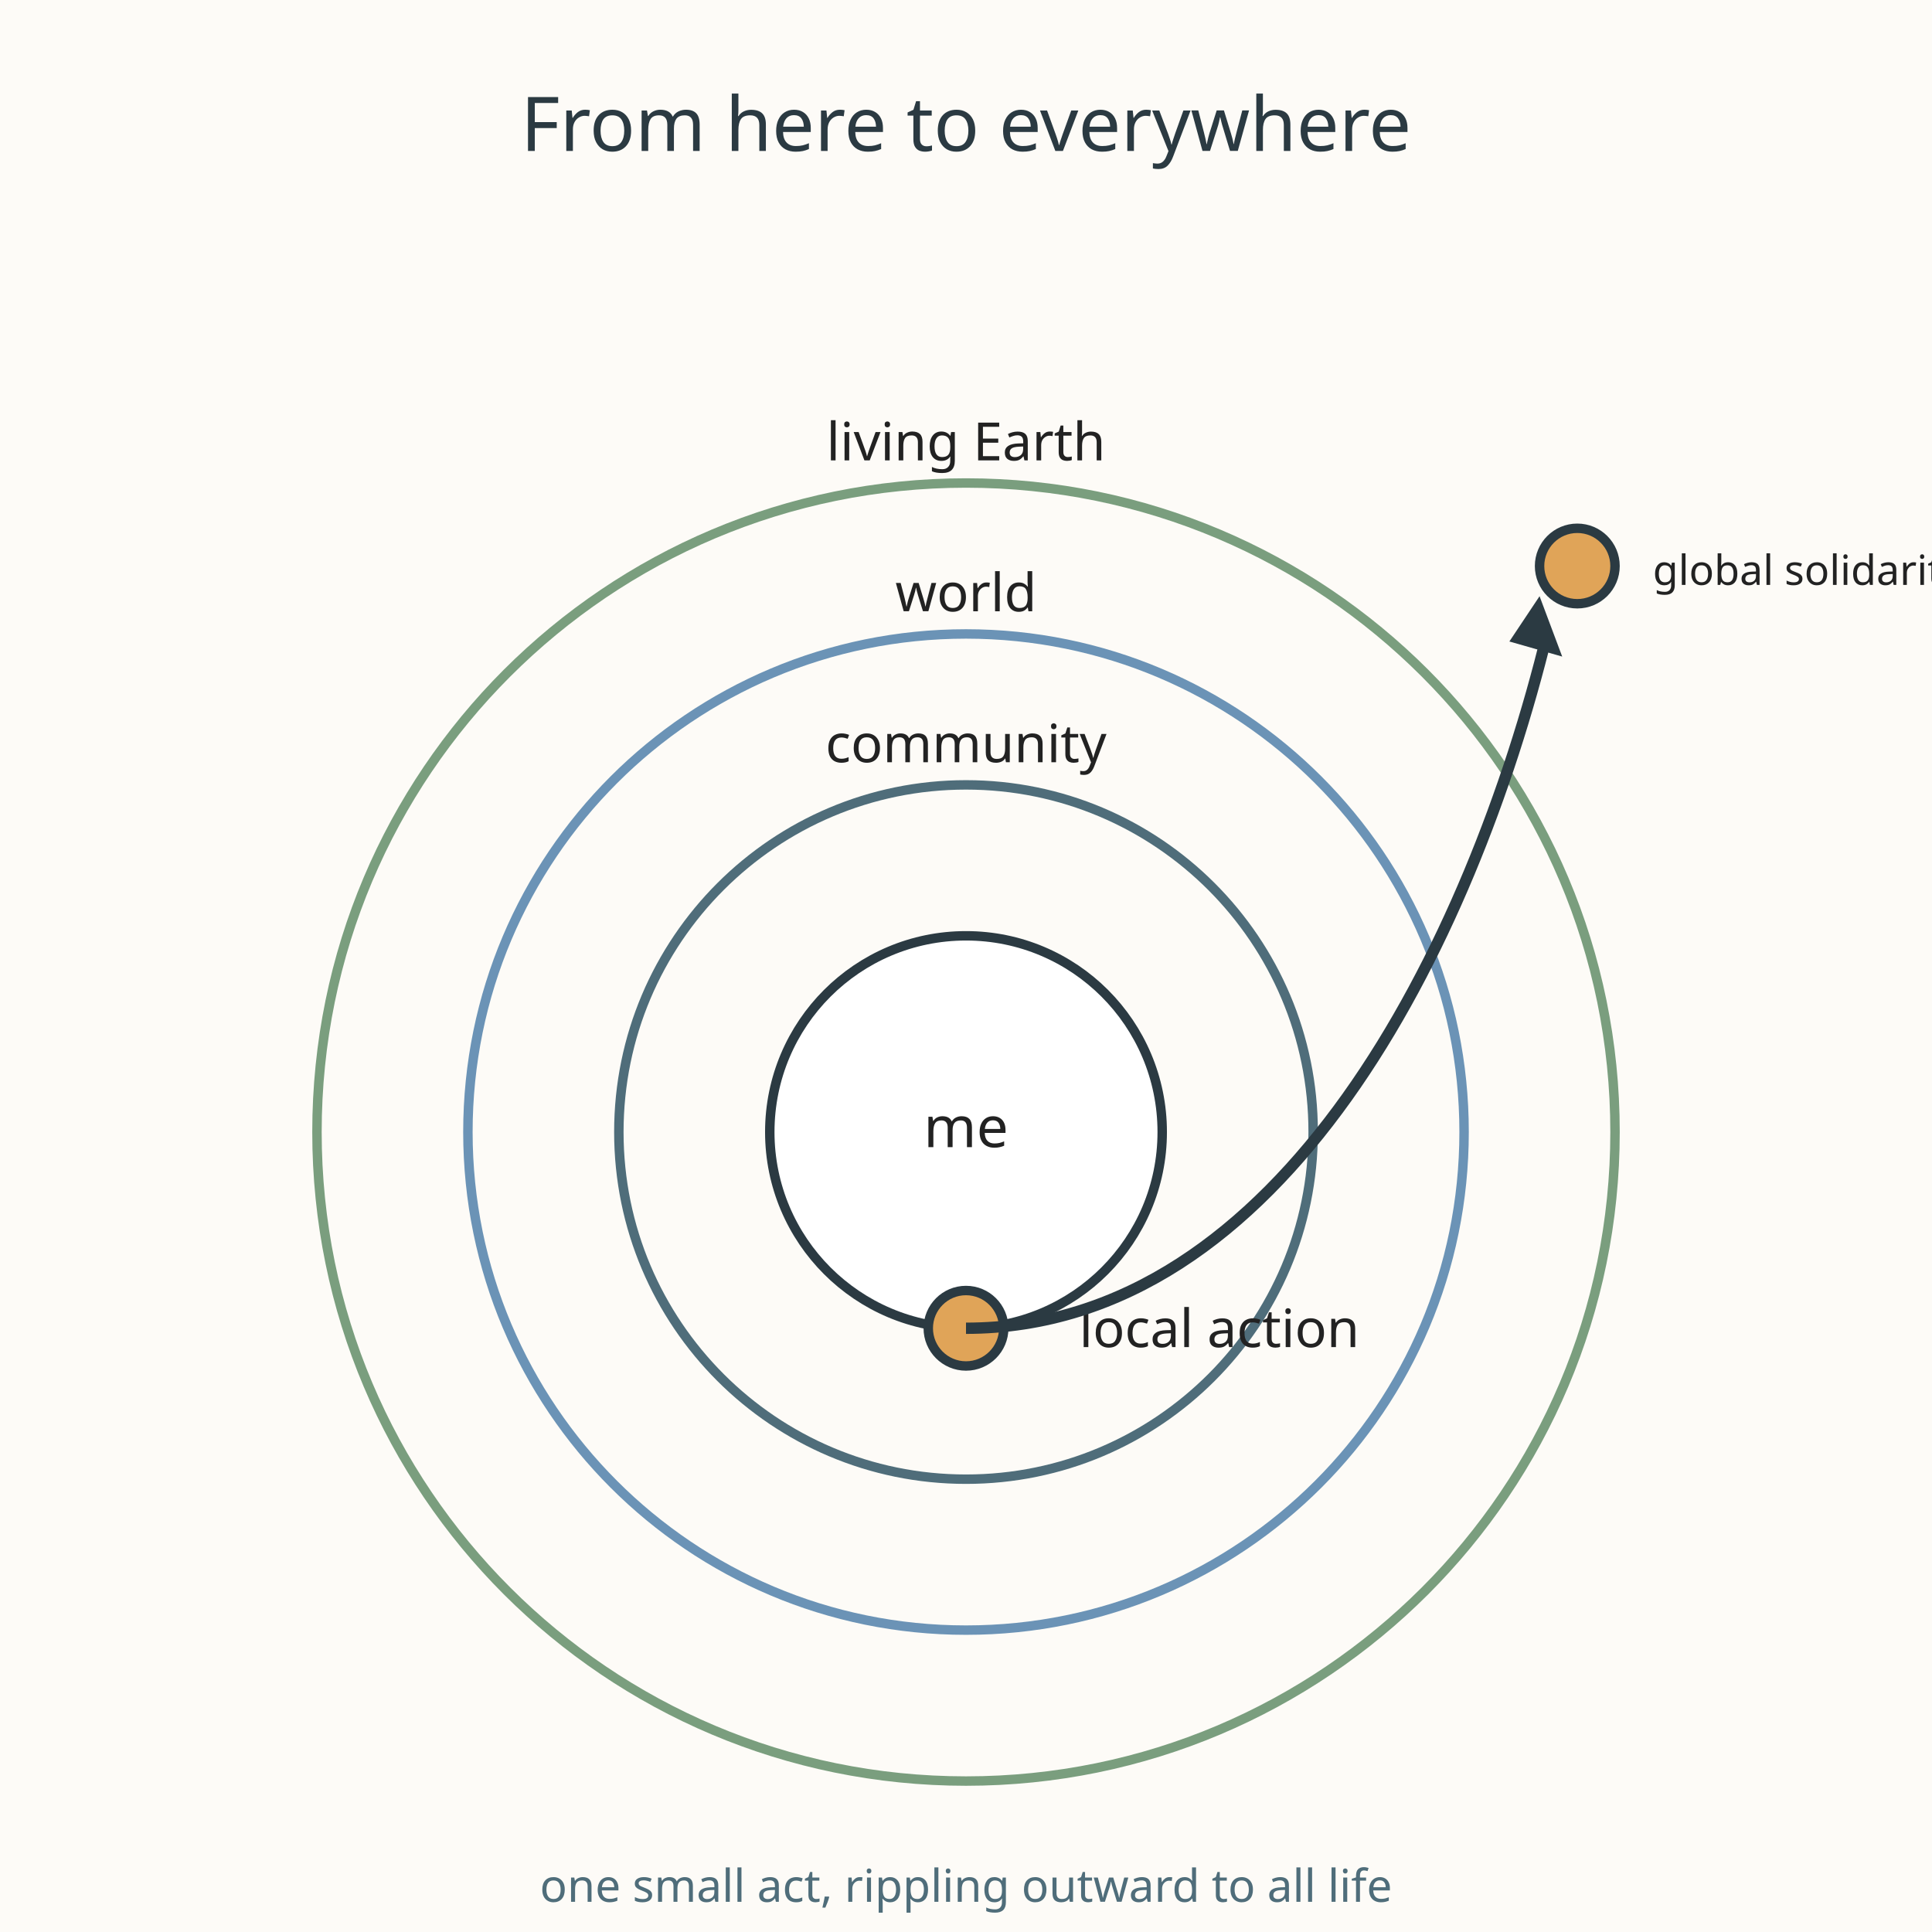
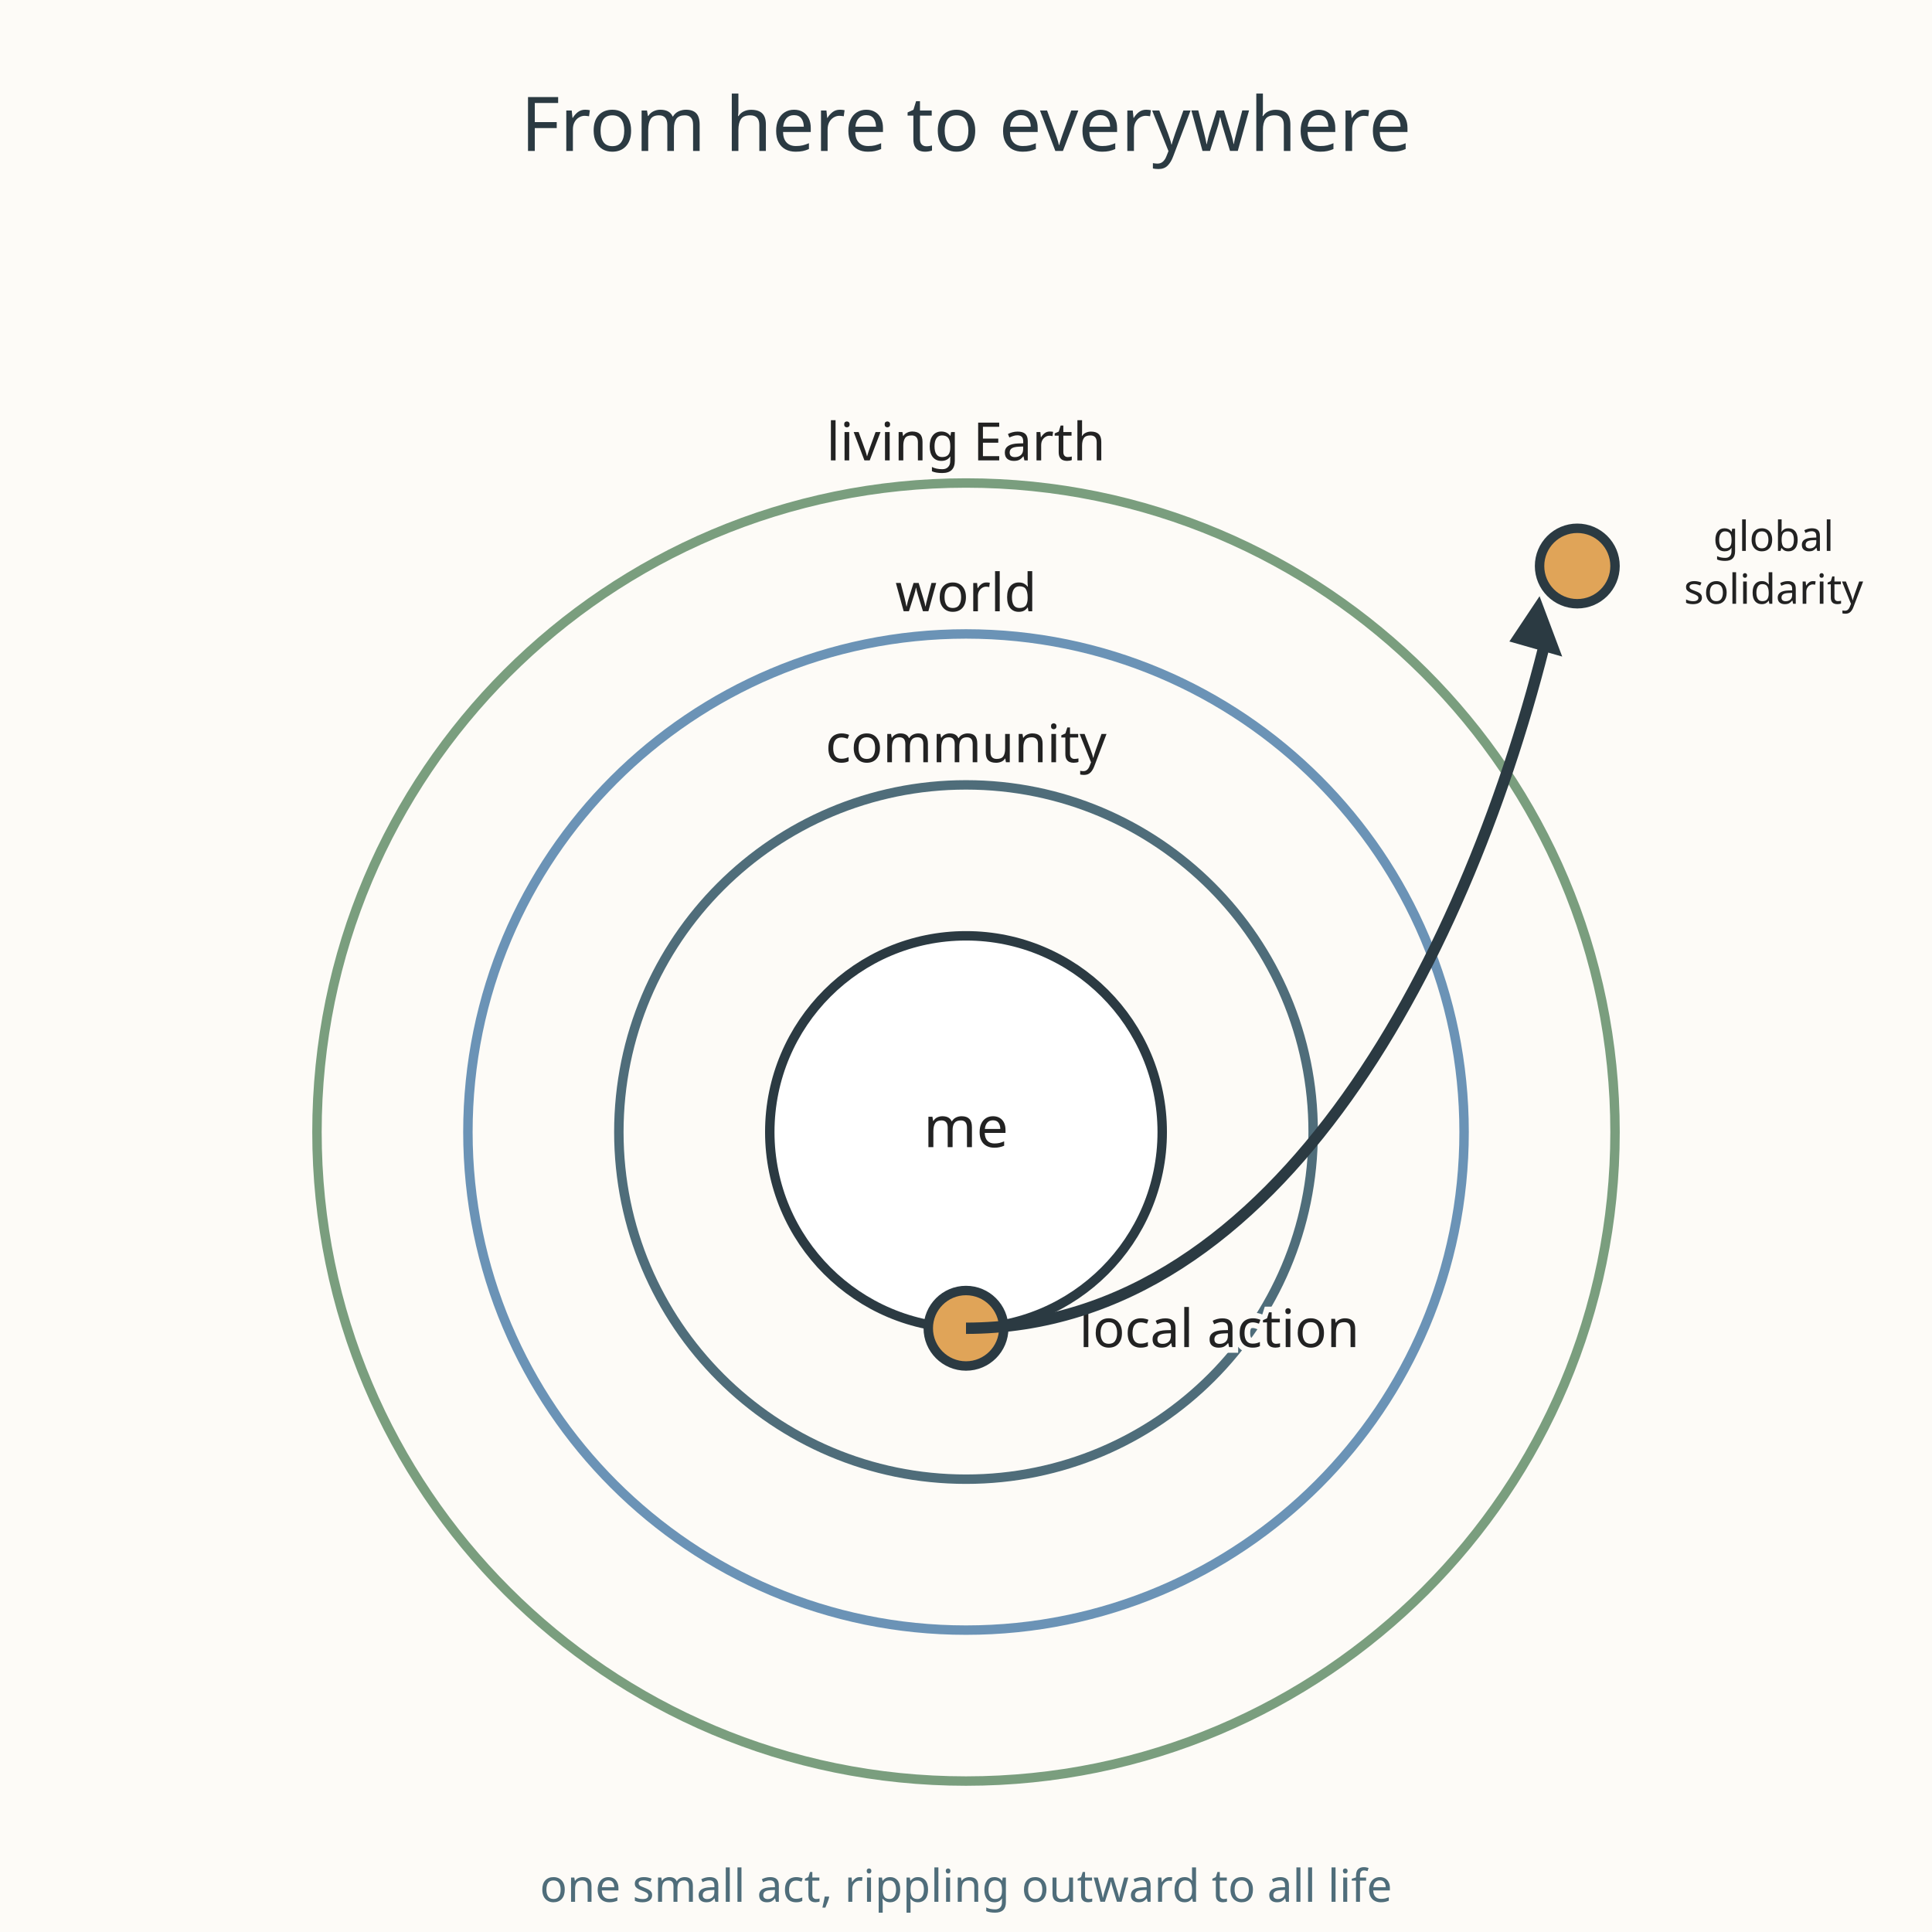
<svg xmlns="http://www.w3.org/2000/svg" viewBox="0 0 512 512" role="img" aria-labelledby="t d">
  <rect width="512" height="512" fill="#fdfbf7" />
  <text x="256" y="40" text-anchor="middle" font-family="sans-serif" font-size="20" fill="#2b3a42">From here to everywhere</text>
  <circle cx="256" cy="300" r="52" fill="#ffffff" stroke="#2b3a42" stroke-width="2.5" />
  <text x="256" y="304" text-anchor="middle" font-family="sans-serif" font-size="15" fill="#222222">me</text>
  <circle cx="256" cy="300" r="92" fill="none" stroke="#4f6d7a" stroke-width="2.5" />
  <text x="256" y="202" text-anchor="middle" font-family="sans-serif" font-size="14" fill="#222222">community</text>
  <circle cx="256" cy="300" r="132" fill="none" stroke="#6b93b6" stroke-width="2.5" />
  <text x="256" y="162" text-anchor="middle" font-family="sans-serif" font-size="14" fill="#222222">world</text>
  <circle cx="256" cy="300" r="172" fill="none" stroke="#7a9e7e" stroke-width="2.5" />
  <text x="256" y="122" text-anchor="middle" font-family="sans-serif" font-size="14" fill="#222222">living Earth</text>
  <circle cx="256" cy="352" r="10" fill="#e0a458" stroke="#2b3a42" stroke-width="2.5" />
-   <text x="286" y="357" font-family="sans-serif" font-size="14" fill="#222222">local action</text>
+   <text x="286" y="357" font-family="sans-serif" font-size="14" fill="#222222" stroke="#fdfbf7" stroke-width="3" paint-order="stroke">local action</text>
  <path d="M256 352 C 340 352 390 250 410 168" fill="none" stroke="#2b3a42" stroke-width="3" />
  <path d="M408 158 L414 174 L400 170 Z" fill="#2b3a42" />
  <circle cx="418" cy="150" r="10" fill="#e0a458" stroke="#2b3a42" stroke-width="2.5" />
-   <text x="438" y="155" font-family="sans-serif" font-size="11" fill="#222222">global solidarity</text>
+   <text x="470" y="146" text-anchor="middle" font-family="sans-serif" font-size="11" fill="#222222">global</text>
+   <text x="470" y="160" text-anchor="middle" font-family="sans-serif" font-size="11" fill="#222222">solidarity</text>
  <text x="256" y="504" text-anchor="middle" font-family="sans-serif" font-size="12" fill="#4f6d7a">one small act, rippling outward to all life</text>
</svg>
